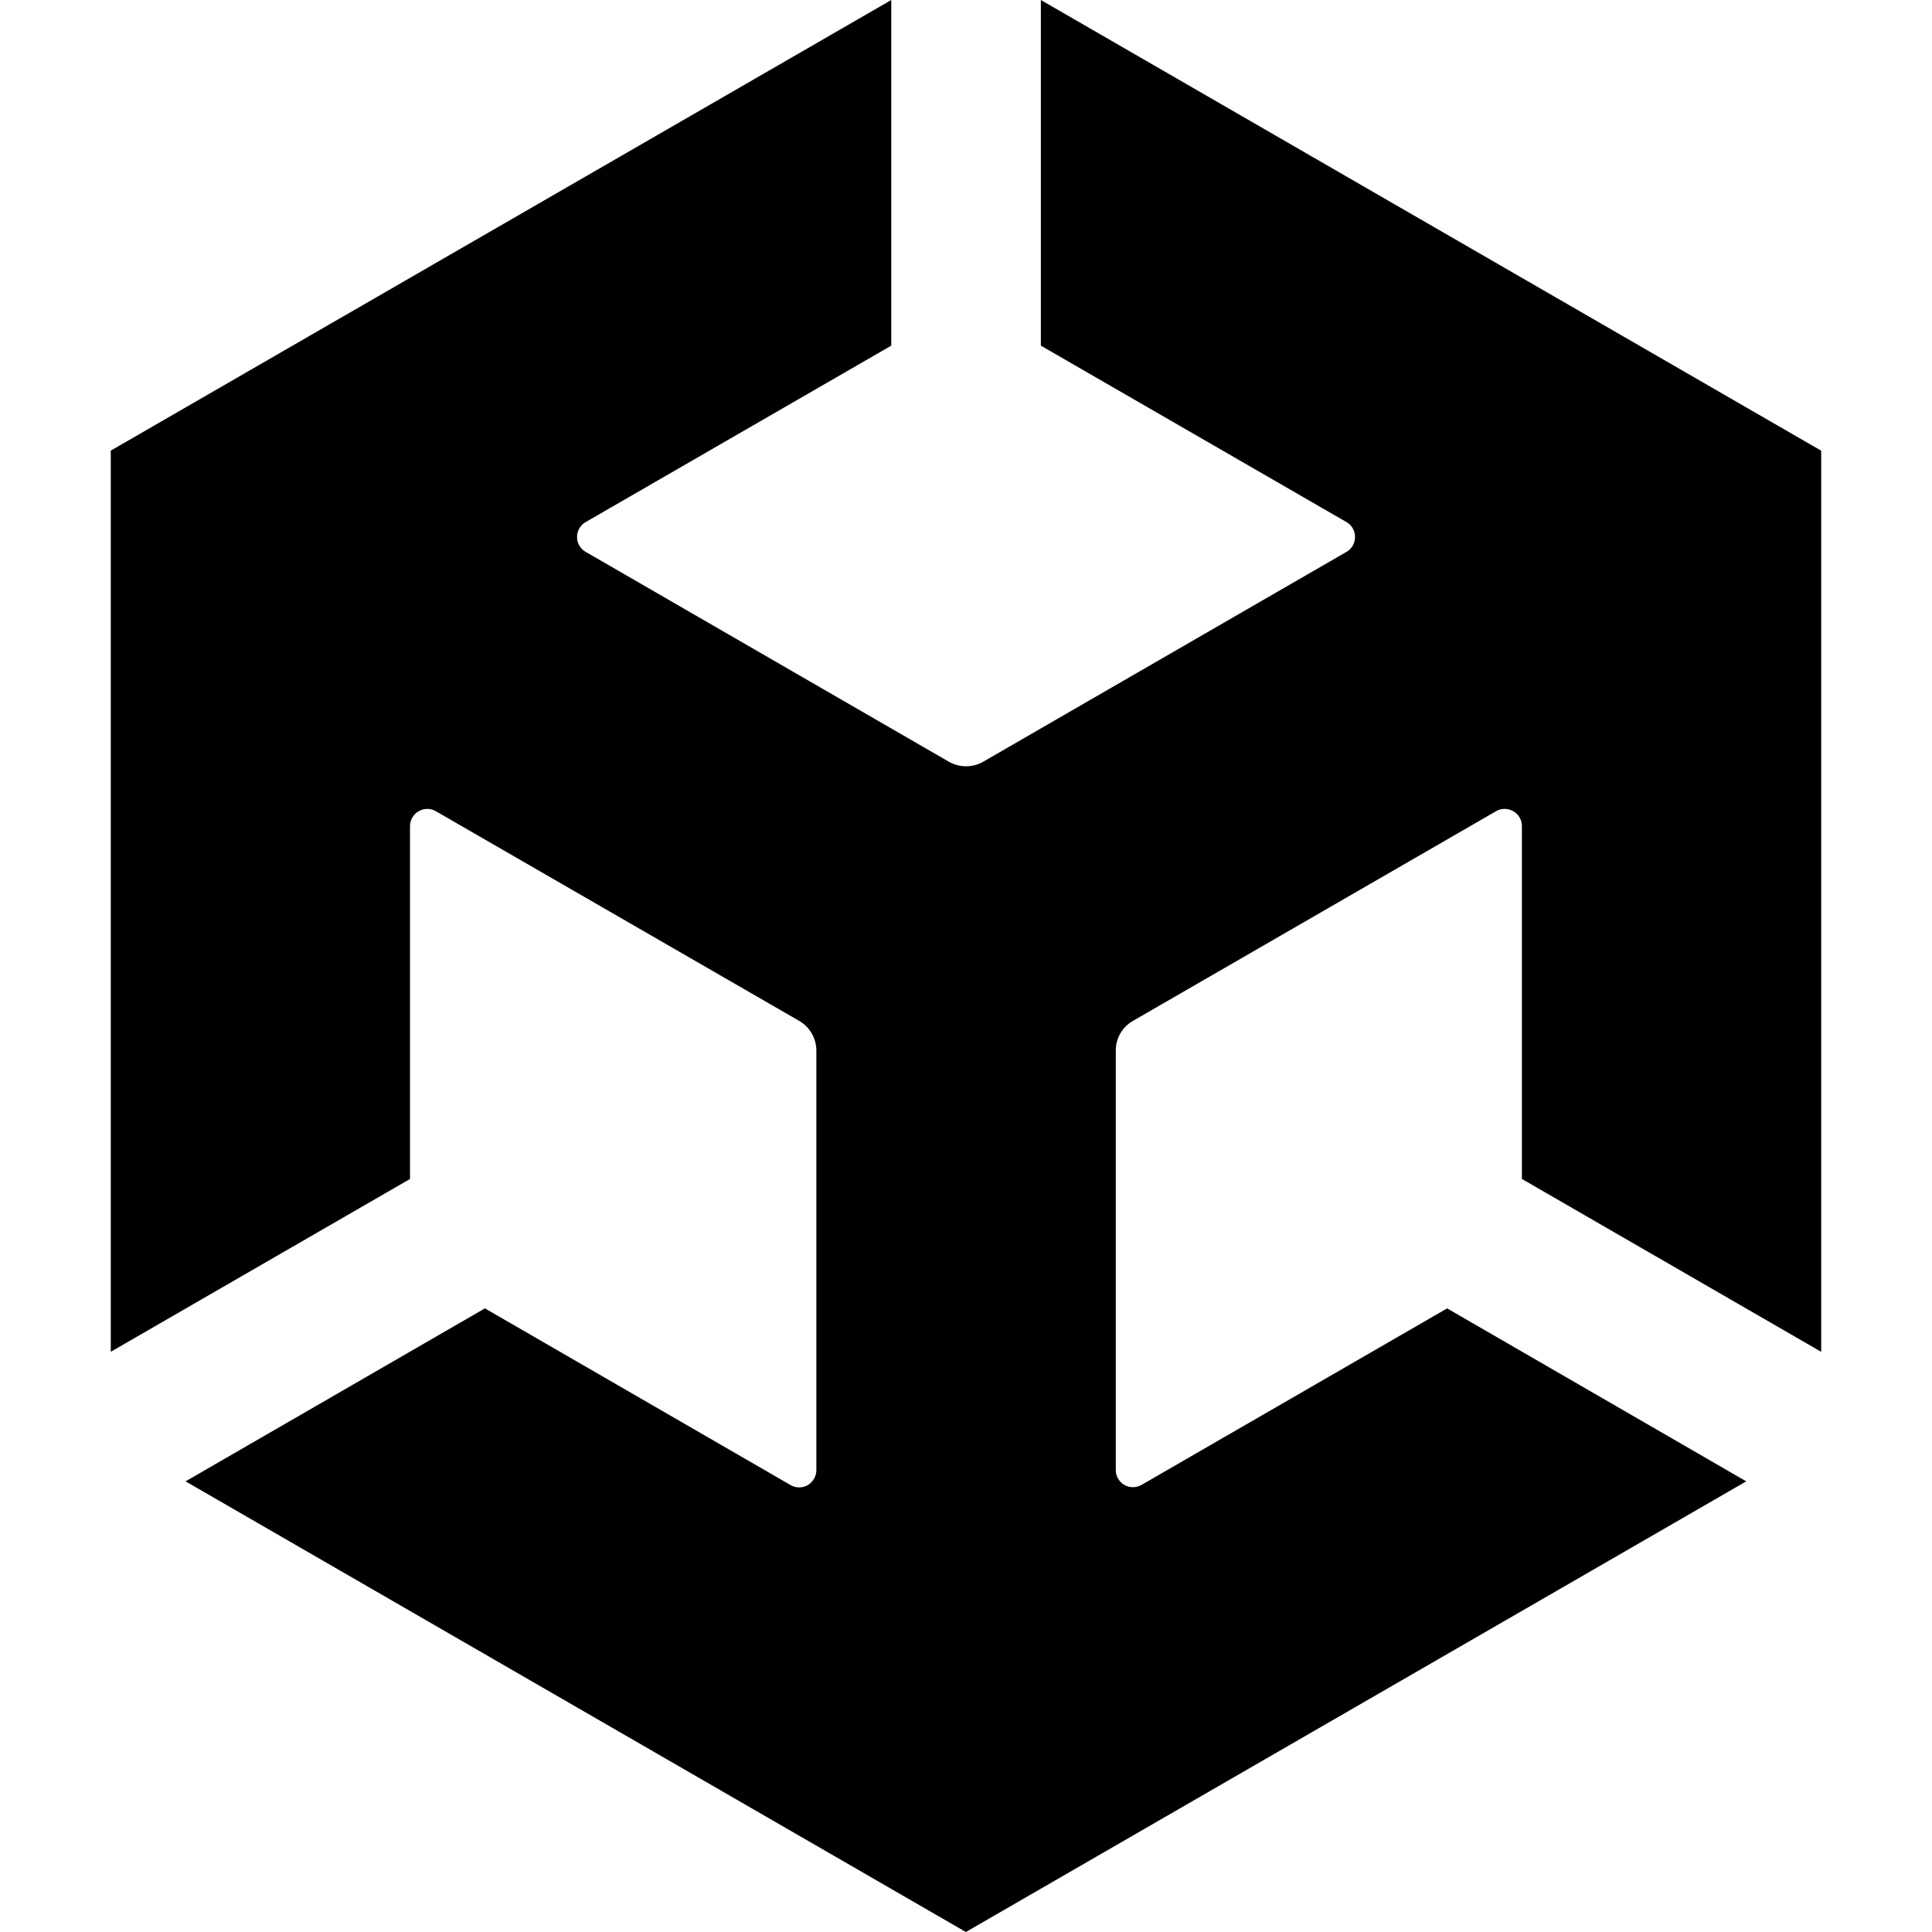
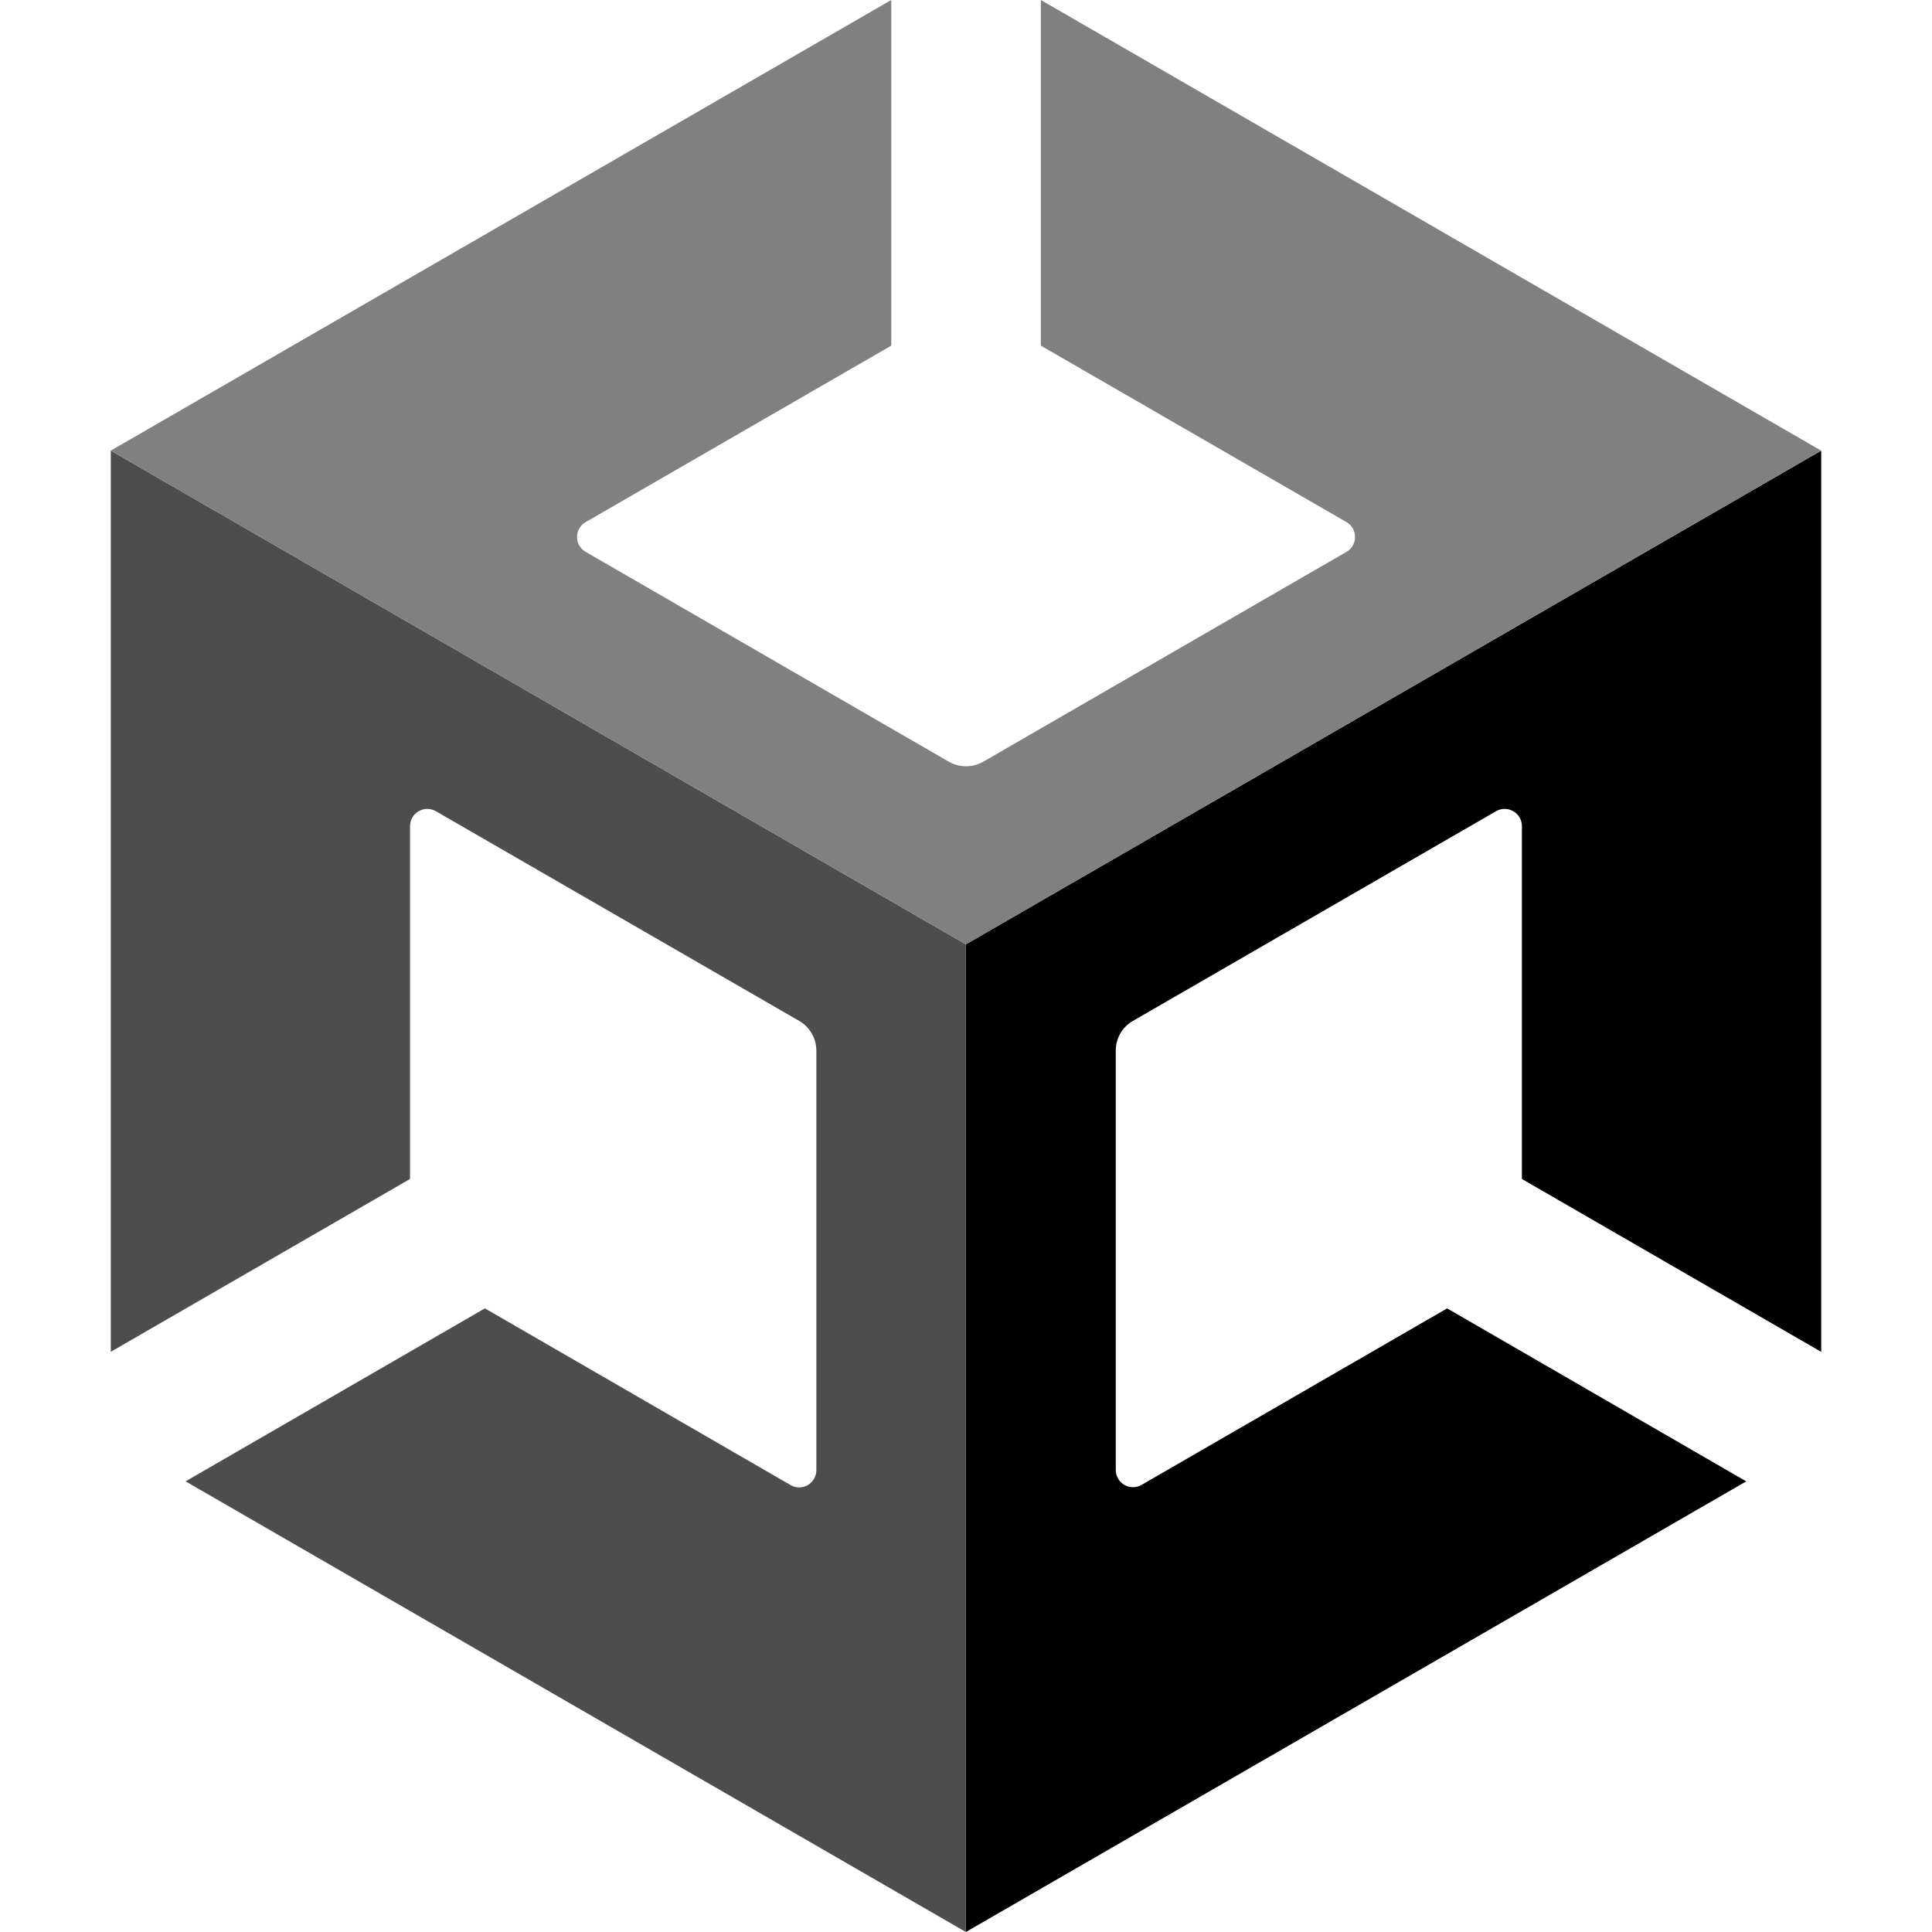
<svg xmlns="http://www.w3.org/2000/svg" viewBox="0 0 128 128">
-   <path d="M59.049 0 7.339 29.855V89.56l19.825-11.45V54.714c.009-.402.225-.771.573-.967a1.13 1.13 0 0 1 1.129-.008l24.087 13.9a2.275 2.275 0 0 1 1.133 1.97v27.8a1.156 1.156 0 0 1-.565.98 1.131 1.131 0 0 1-1.124.012l-20.27-11.718-19.832 11.46L63.991 128l51.702-29.856-19.817-11.46-20.261 11.703a1.151 1.151 0 0 1-1.124-.008 1.145 1.145 0 0 1-.568-.976V69.608c0-.82.424-1.56 1.133-1.968L99.13 53.737a1.119 1.119 0 0 1 1.124.008c.352.196.572.565.575.967v23.396l19.83 11.454V29.855h-.009L68.96 0v22.9l20.26 11.696c.347.204.555.577.555.984 0 .403-.212.773-.555.976L65.137 50.468a2.302 2.302 0 0 1-2.27 0L38.791 36.556a1.122 1.122 0 0 1-.56-.976 1.127 1.127 0 0 1 .56-.984L59.048 22.9zm0 0" />
+   <path d="m63.991 128 51.702-29.855-19.817-11.461-20.26 11.704a1.151 1.151 0 0 1-1.125-.009 1.145 1.145 0 0 1-.568-.975V69.608c0-.819.424-1.56 1.133-1.968L99.13 53.737a1.119 1.119 0 0 1 1.124.009c.352.195.572.564.576.966V78.11l19.83 11.454V29.855L63.99 62.566Zm0 0" />
+   <path fill="#4d4d4d" d="m52.397 98.401-20.27-11.718-19.832 11.46L63.991 128V62.566L7.34 29.854V89.56l19.825-11.45V54.714c.009-.401.225-.77.572-.966a1.13 1.13 0 0 1 1.13-.009L52.953 67.64a2.275 2.275 0 0 1 1.133 1.97v27.8a1.156 1.156 0 0 1-.565.98 1.131 1.131 0 0 1-1.124.012" />
+   <path fill="gray" d="M68.959 0v22.9L89.22 34.597c.348.203.555.576.555.984 0 .403-.212.772-.555.975L65.137 50.468a2.302 2.302 0 0 1-2.27 0L38.791 36.556a1.122 1.122 0 0 1-.56-.975 1.127 1.127 0 0 1 .56-.984L59.048 22.9V0L7.339 29.855l56.652 32.711 56.665-32.71Zm0 0" />
</svg>
